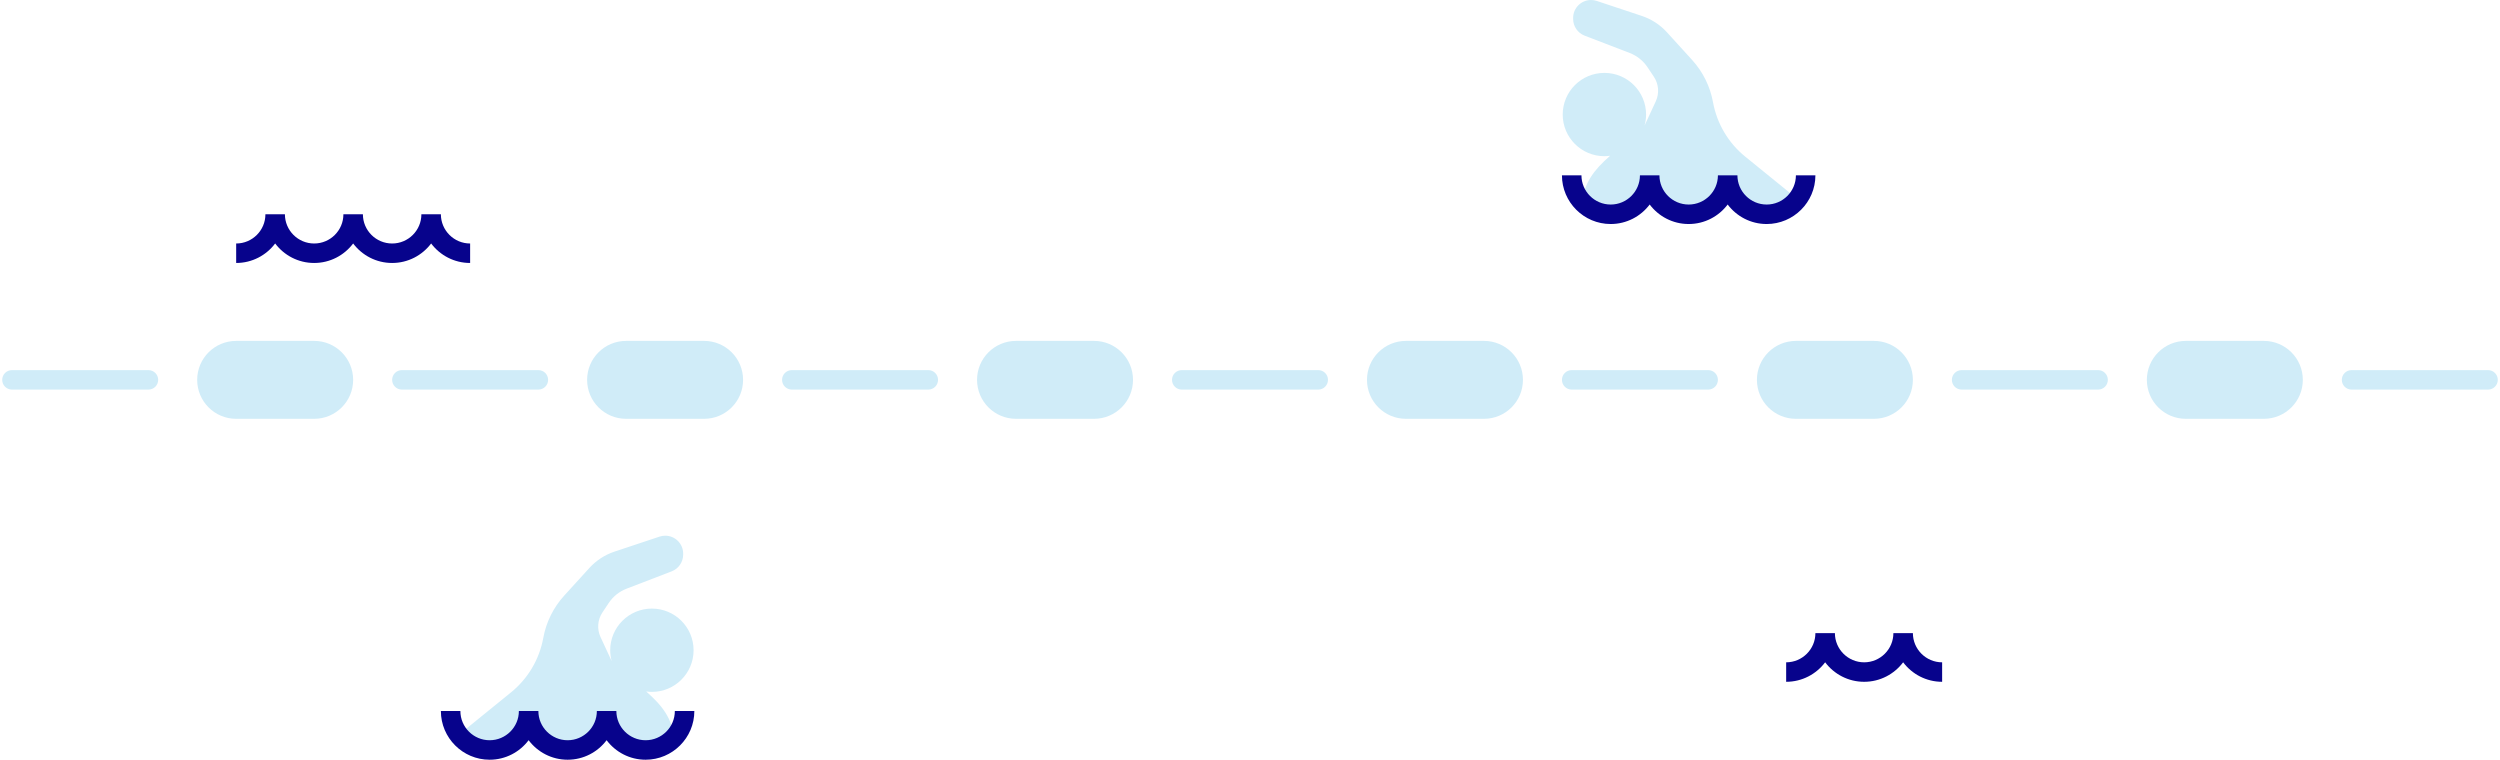
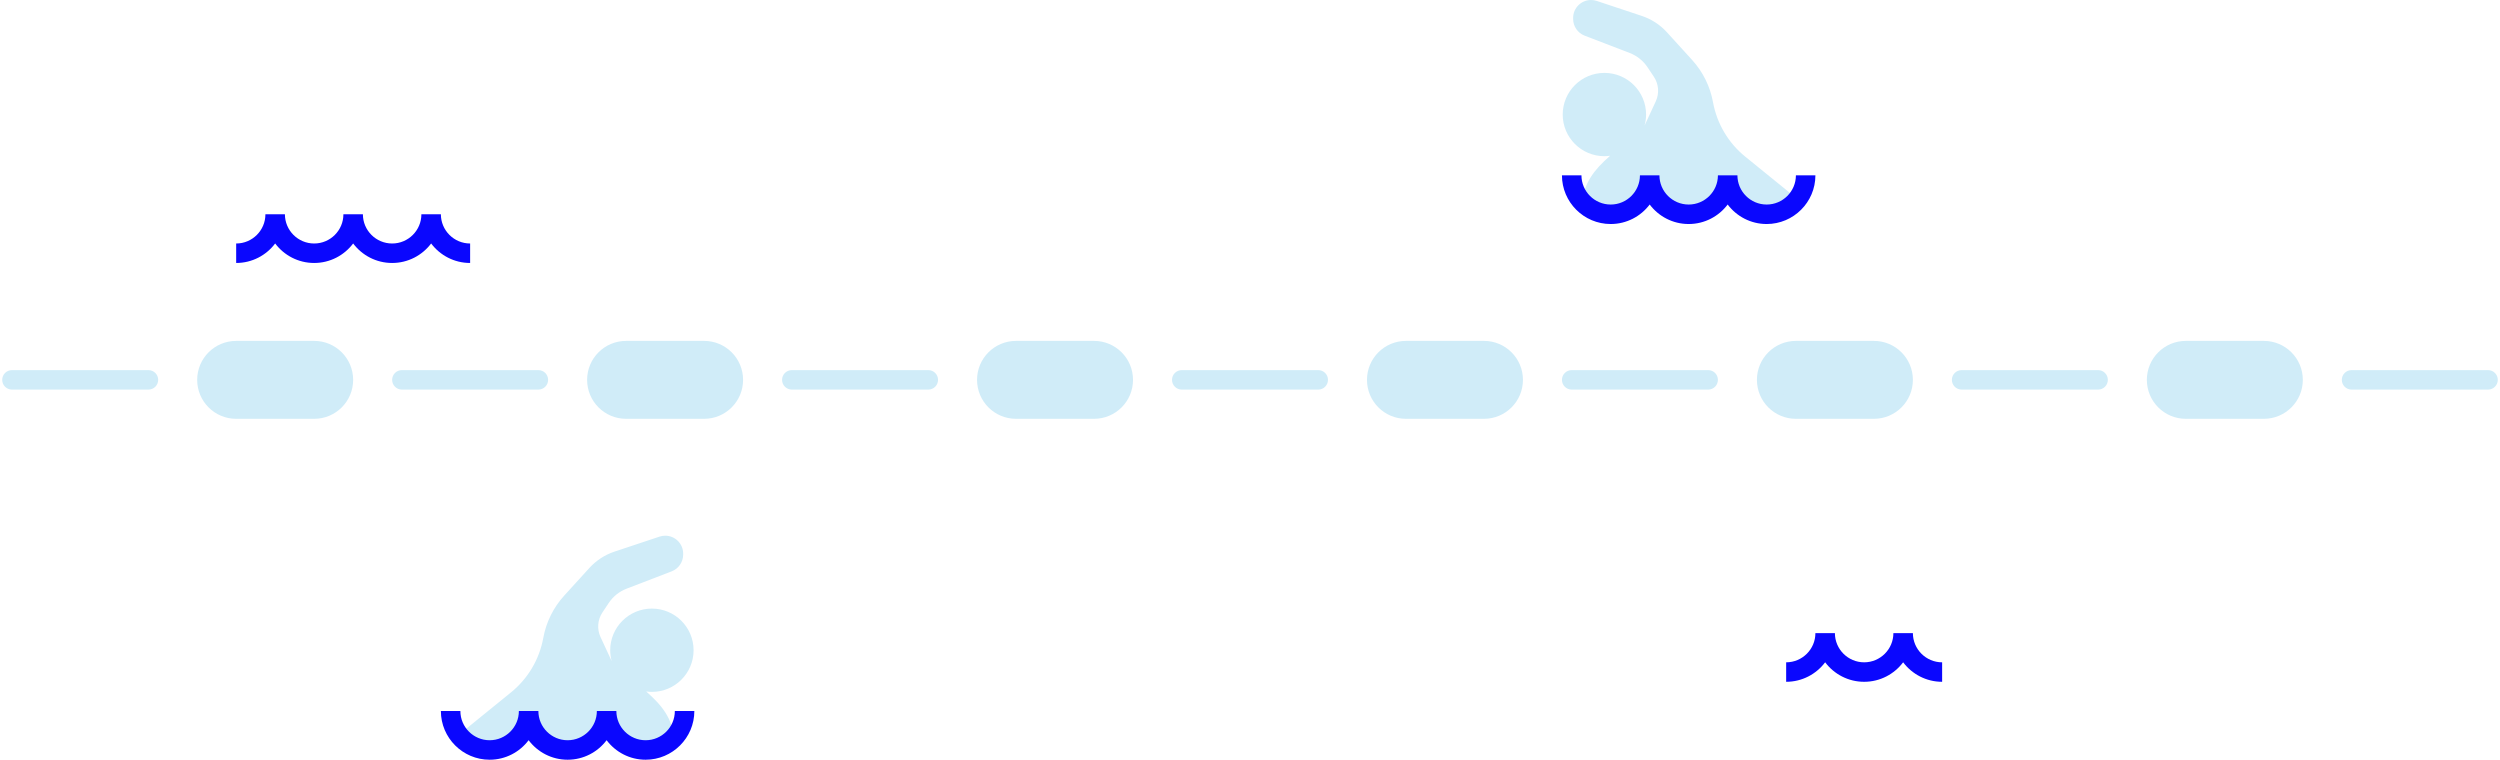
<svg xmlns="http://www.w3.org/2000/svg" width="566" height="172" viewBox="0 0 566 172" fill="none">
  <rect x="0.5" y="83.794" width="35.312" height="4.41" rx="2.205" fill="#D0ECF8" />
  <rect x="46.848" y="79.386" width="30.898" height="13.227" rx="6.613" fill="#D0ECF8" stroke="#D0ECF8" stroke-width="4.414" />
  <rect x="88.781" y="83.794" width="35.312" height="4.41" rx="2.205" fill="#D0ECF8" />
  <rect x="135.129" y="79.386" width="30.898" height="13.227" rx="6.613" fill="#D0ECF8" stroke="#D0ECF8" stroke-width="4.414" />
  <rect x="353.625" y="83.794" width="35.312" height="4.41" rx="2.205" fill="#D0ECF8" />
  <rect x="399.973" y="79.386" width="30.898" height="13.227" rx="6.613" fill="#D0ECF8" stroke="#D0ECF8" stroke-width="4.414" />
  <rect x="177.062" y="83.794" width="35.312" height="4.41" rx="2.205" fill="#D0ECF8" />
  <rect x="223.41" y="79.386" width="30.898" height="13.227" rx="6.613" fill="#D0ECF8" stroke="#D0ECF8" stroke-width="4.414" />
  <rect x="265.344" y="83.794" width="35.312" height="4.41" rx="2.205" fill="#D0ECF8" />
  <rect x="311.691" y="79.386" width="30.898" height="13.227" rx="6.613" fill="#D0ECF8" stroke="#D0ECF8" stroke-width="4.414" />
  <rect x="441.906" y="83.794" width="35.312" height="4.41" rx="2.205" fill="#D0ECF8" />
  <rect x="530.188" y="83.794" width="35.312" height="4.41" rx="2.205" fill="#D0ECF8" />
  <rect x="488.254" y="79.386" width="30.898" height="13.227" rx="6.613" fill="#D0ECF8" stroke="#D0ECF8" stroke-width="4.414" />
-   <path d="M106.437 59.538C102.831 59.538 99.624 57.801 97.609 55.121C95.594 57.801 92.388 59.538 88.781 59.538C85.175 59.538 81.968 57.801 79.953 55.121C77.938 57.801 74.731 59.538 71.125 59.538C67.519 59.538 64.312 57.801 62.297 55.121C60.282 57.801 57.075 59.538 53.469 59.538V55.128C57.119 55.128 60.09 52.16 60.09 48.513H64.504C64.504 52.16 67.475 55.128 71.125 55.128C74.775 55.128 77.746 52.16 77.746 48.513H82.16C82.16 52.16 85.131 55.128 88.781 55.128C92.432 55.128 95.402 52.16 95.402 48.513H99.816C99.816 52.16 102.787 55.128 106.437 55.128V59.538Z" fill="#07038C" />
-   <path d="M439.699 154.36C436.093 154.36 432.886 152.622 430.871 149.943C428.856 152.622 425.649 154.36 422.043 154.36C418.437 154.36 415.23 152.622 413.215 149.943C411.2 152.622 407.993 154.36 404.387 154.36V149.949C408.037 149.949 411.008 146.981 411.008 143.334H415.422C415.422 146.981 418.393 149.949 422.043 149.949C425.693 149.949 428.664 146.981 428.664 143.334H433.078C433.078 146.981 436.049 149.949 439.699 149.949V154.36Z" fill="#07038C" />
+   <path d="M106.437 59.538C102.831 59.538 99.624 57.801 97.609 55.121C95.594 57.801 92.388 59.538 88.781 59.538C85.175 59.538 81.968 57.801 79.953 55.121C77.938 57.801 74.731 59.538 71.125 59.538C67.519 59.538 64.312 57.801 62.297 55.121C60.282 57.801 57.075 59.538 53.469 59.538V55.128C57.119 55.128 60.09 52.16 60.09 48.513H64.504C64.504 52.16 67.475 55.128 71.125 55.128C74.775 55.128 77.746 52.16 77.746 48.513H82.16C82.16 52.16 85.131 55.128 88.781 55.128C92.432 55.128 95.402 52.16 95.402 48.513H99.816C99.816 52.16 102.787 55.128 106.437 55.128V59.538Z" fill="#0A07FE" />
+   <path d="M439.699 154.36C436.093 154.36 432.886 152.622 430.871 149.943C428.856 152.622 425.649 154.36 422.043 154.36C418.437 154.36 415.23 152.622 413.215 149.943C411.2 152.622 407.993 154.36 404.387 154.36V149.949C408.037 149.949 411.008 146.981 411.008 143.334H415.422C415.422 146.981 418.393 149.949 422.043 149.949C425.693 149.949 428.664 146.981 428.664 143.334H433.078C433.078 146.981 436.049 149.949 439.699 149.949V154.36Z" fill="#0A07FE" />
  <path d="M408.068 45.972L395.118 35.459C391.294 32.354 388.707 27.985 387.826 23.142C387.177 19.574 385.537 16.258 383.095 13.575L377.39 7.305C375.845 5.606 373.889 4.333 371.71 3.607L361.502 0.209C361.088 0.071 360.654 0 360.218 0C357.976 0 356.157 1.817 356.157 4.057V4.287C356.157 5.966 357.192 7.471 358.76 8.073L368.968 11.996C370.611 12.628 372.019 13.754 372.995 15.218L374.437 17.379C375.54 19.033 375.703 21.14 374.868 22.943L372.334 28.411C372.55 27.619 372.675 26.791 372.675 25.933C372.675 20.725 368.449 16.503 363.236 16.503C358.024 16.503 353.798 20.725 353.798 25.933C353.798 31.141 358.024 35.363 363.236 35.363C363.676 35.363 364.105 35.323 364.528 35.264C360.811 38.548 358.668 41.296 358.042 46.308C357.824 48.048 360.594 48.513 362.456 48.513C370.227 48.513 366.274 46.532 371.495 44.794L377.394 48.33C382.319 49.615 382.319 49.615 386.733 47.41C390.044 46.308 391.147 46.907 391.147 43C391.147 46.907 398.26 49.509 402.169 49.509C405.493 46.308 406.022 48.33 408.068 45.972Z" fill="#D0ECF8" />
-   <path d="M399.972 50.718C396.366 50.718 393.159 48.98 391.144 46.301C389.129 48.98 385.923 50.718 382.316 50.718C378.71 50.718 375.503 48.98 373.488 46.301C371.473 48.98 368.266 50.718 364.66 50.718C358.575 50.718 353.625 45.772 353.625 39.692H358.039C358.039 43.34 361.01 46.308 364.66 46.308C368.311 46.308 371.281 43.34 371.281 39.692H375.695C375.695 43.34 378.666 46.308 382.316 46.308C385.967 46.308 388.937 43.34 388.937 39.692H393.351C393.351 43.34 396.322 46.308 399.972 46.308C403.623 46.308 406.593 43.34 406.593 39.692H411.008C411.008 45.772 406.057 50.718 399.972 50.718Z" fill="#07038C" />
+   <path d="M399.972 50.718C396.366 50.718 393.159 48.98 391.144 46.301C389.129 48.98 385.923 50.718 382.316 50.718C378.71 50.718 375.503 48.98 373.488 46.301C371.473 48.98 368.266 50.718 364.66 50.718C358.575 50.718 353.625 45.772 353.625 39.692H358.039C358.039 43.34 361.01 46.308 364.66 46.308C368.311 46.308 371.281 43.34 371.281 39.692H375.695C375.695 43.34 378.666 46.308 382.316 46.308C385.967 46.308 388.937 43.34 388.937 39.692H393.351C393.351 43.34 396.322 46.308 399.972 46.308C403.623 46.308 406.593 43.34 406.593 39.692H411.008C411.008 45.772 406.057 50.718 399.972 50.718Z" fill="#0A07FE" />
  <path d="M102.757 167.254L115.707 156.74C119.531 153.635 122.118 149.267 123 144.423C123.649 140.855 125.288 137.539 127.731 134.856L133.435 128.586C134.981 126.888 136.937 125.614 139.116 124.888L149.323 121.49C149.737 121.352 150.172 121.281 150.607 121.281C152.85 121.281 154.668 123.098 154.668 125.339V125.568C154.668 127.247 153.633 128.752 152.065 129.355L141.858 133.278C140.214 133.91 138.807 135.035 137.83 136.499L136.388 138.66C135.285 140.314 135.122 142.421 135.957 144.224L138.492 149.692C138.276 148.9 138.151 148.073 138.151 147.214C138.151 142.007 142.377 137.784 147.589 137.784C152.801 137.784 157.027 142.007 157.027 147.214C157.027 152.422 152.801 156.645 147.589 156.645C147.149 156.645 146.721 156.605 146.297 156.546C150.014 159.83 152.157 162.577 152.784 167.589C153.001 169.329 150.231 169.794 148.369 169.794C140.599 169.794 144.551 167.814 139.33 166.075L133.431 169.611C128.506 170.897 128.506 170.897 124.092 168.692C120.782 167.589 119.678 168.188 119.678 164.281C119.678 168.188 112.566 170.79 108.656 170.79C105.332 167.589 104.803 169.611 102.757 167.254Z" fill="#D0ECF8" />
-   <path d="M110.852 172C114.458 172 117.665 170.263 119.68 167.583C121.695 170.263 124.902 172 128.508 172C132.114 172 135.321 170.263 137.336 167.583C139.351 170.263 142.558 172 146.164 172C152.249 172 157.199 167.054 157.199 160.975H152.785C152.785 164.622 149.815 167.59 146.164 167.59C142.514 167.59 139.543 164.622 139.543 160.975H135.129C135.129 164.622 132.158 167.59 128.508 167.59C124.858 167.59 121.887 164.622 121.887 160.975H117.473C117.473 164.622 114.502 167.59 110.852 167.59C107.201 167.59 104.231 164.622 104.231 160.975H99.817C99.817 167.054 104.767 172 110.852 172Z" fill="#07038C" />
+   <path d="M110.852 172C114.458 172 117.665 170.263 119.68 167.583C121.695 170.263 124.902 172 128.508 172C132.114 172 135.321 170.263 137.336 167.583C139.351 170.263 142.558 172 146.164 172C152.249 172 157.199 167.054 157.199 160.975H152.785C152.785 164.622 149.815 167.59 146.164 167.59C142.514 167.59 139.543 164.622 139.543 160.975H135.129C135.129 164.622 132.158 167.59 128.508 167.59C124.858 167.59 121.887 164.622 121.887 160.975H117.473C117.473 164.622 114.502 167.59 110.852 167.59C107.201 167.59 104.231 164.622 104.231 160.975H99.817C99.817 167.054 104.767 172 110.852 172Z" fill="#0A07FE" />
</svg>
